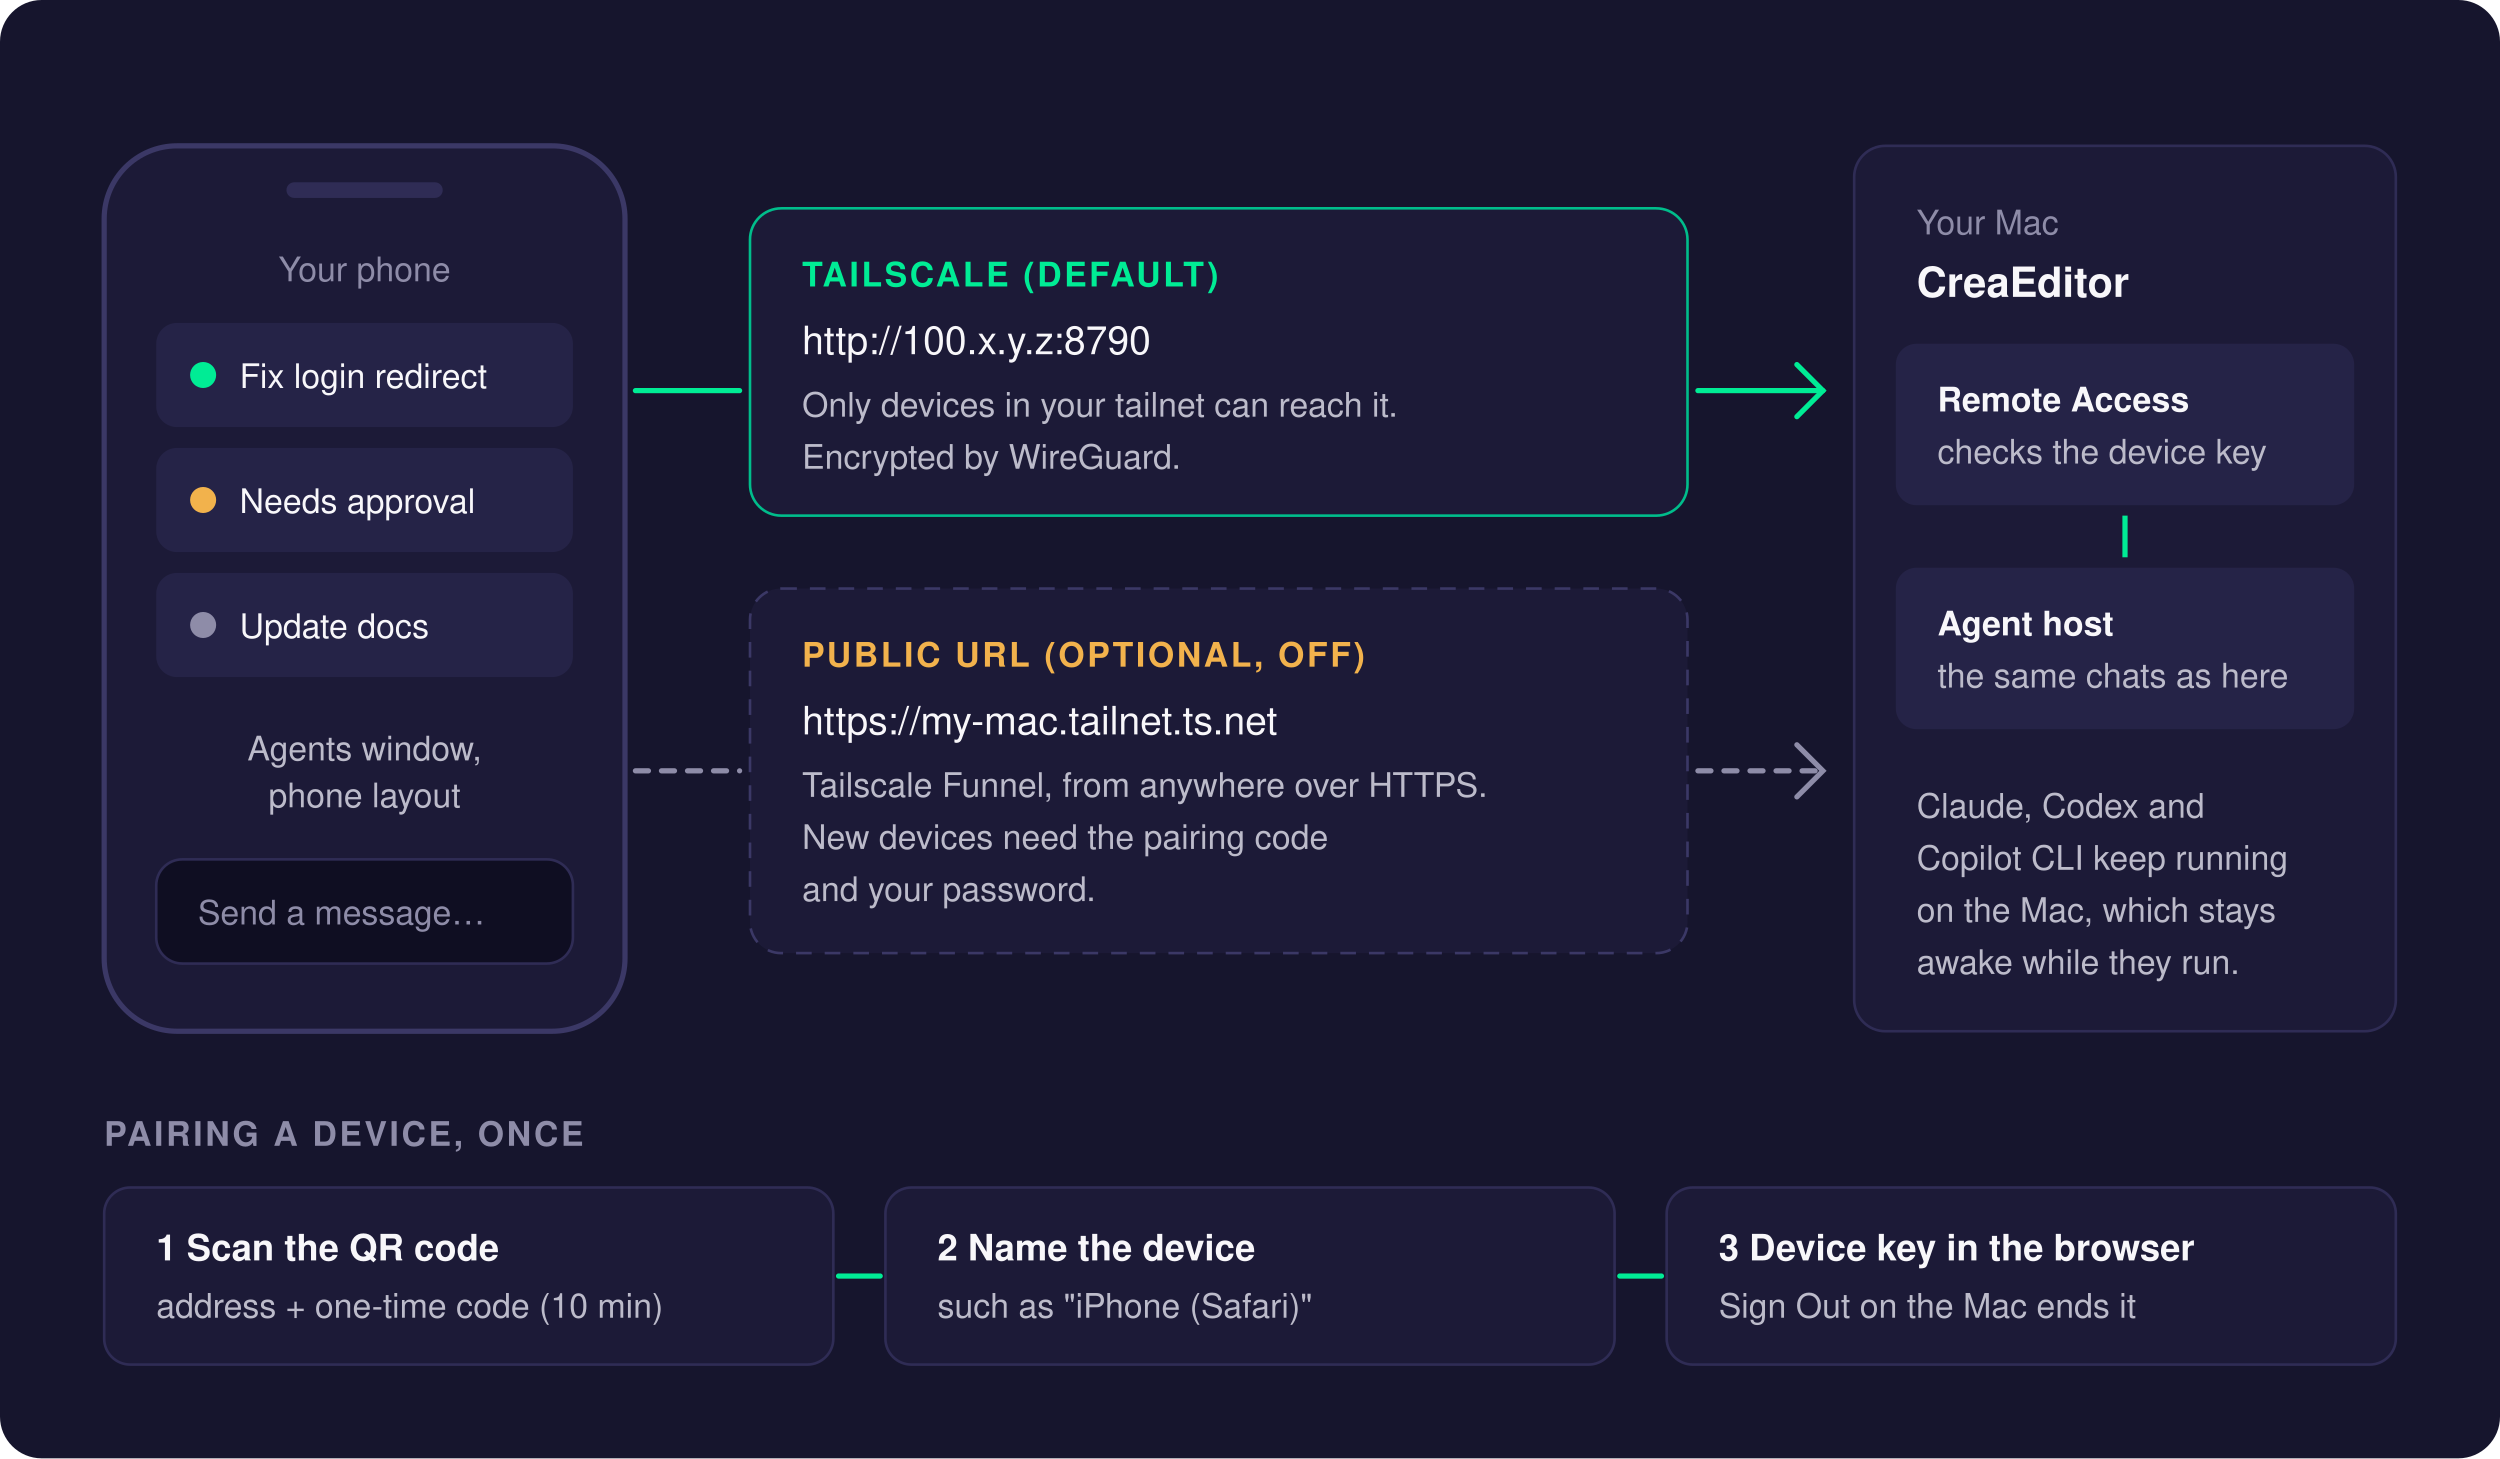
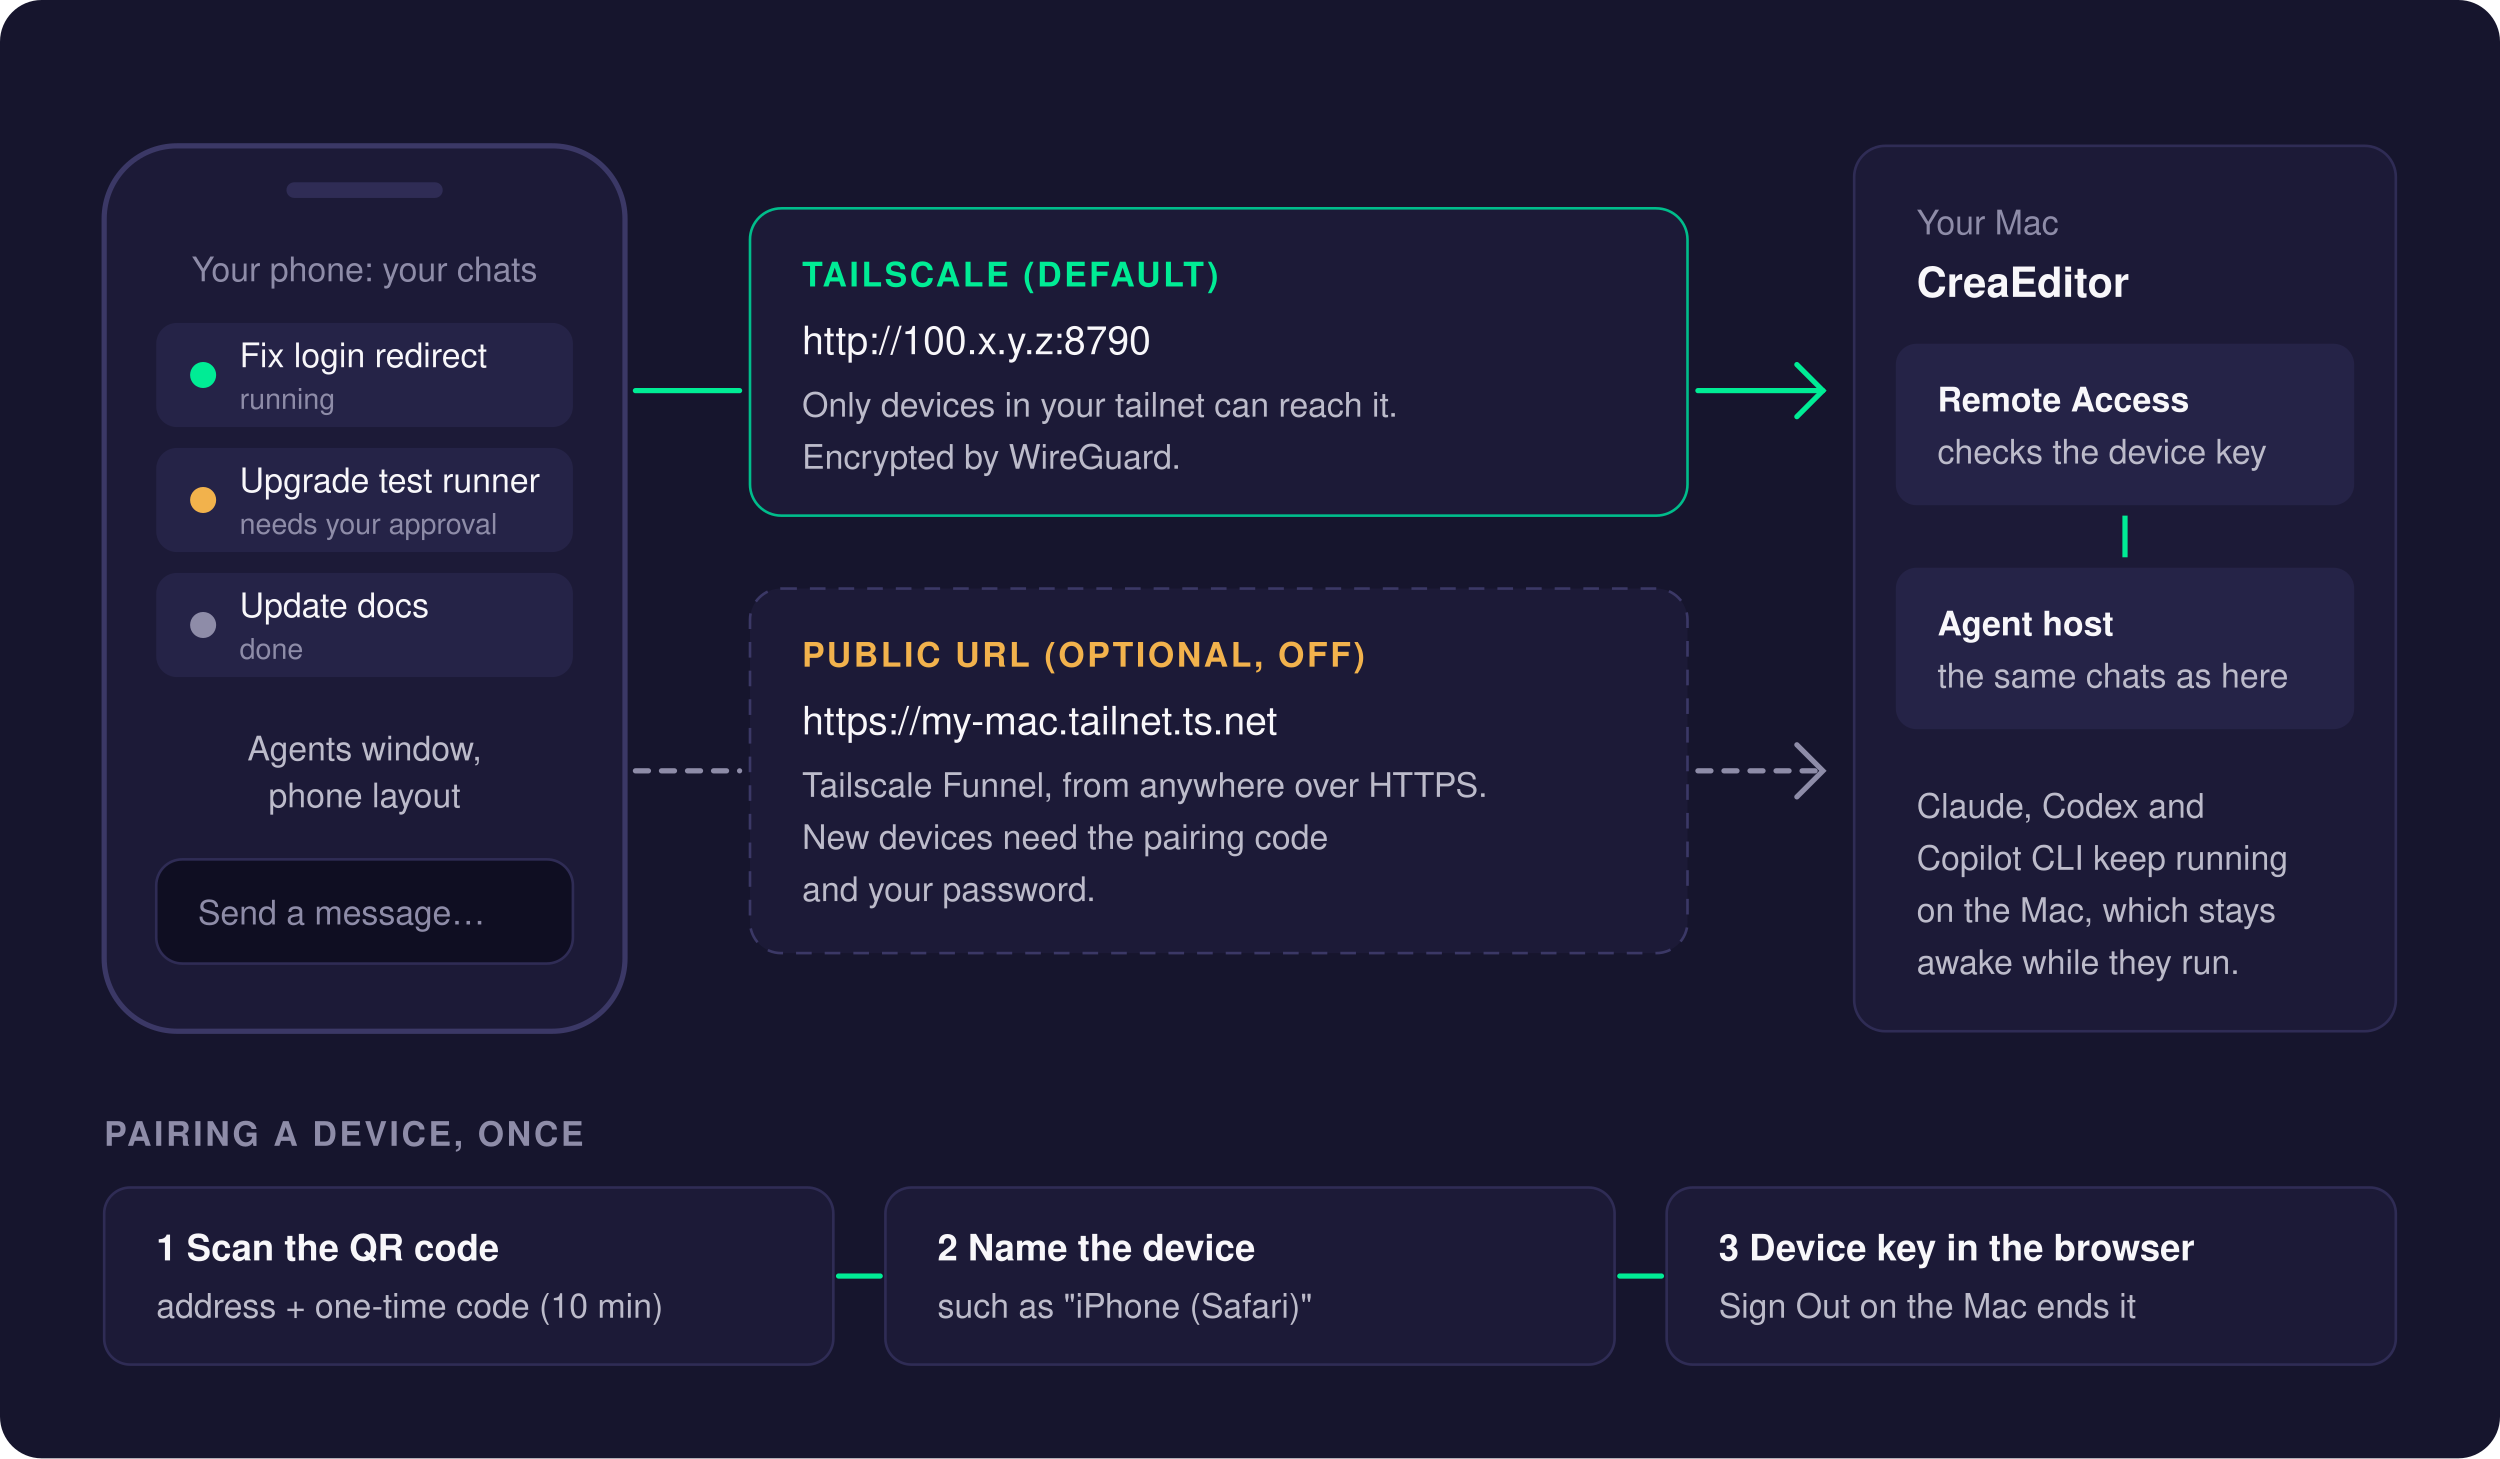
<svg xmlns="http://www.w3.org/2000/svg" width="960" height="560" viewBox="0 0 960 560" font-family="-apple-system, 'Segoe UI', Helvetica, Arial, sans-serif">
  <rect width="960" height="560" rx="16" fill="#16152D" />
  <rect x="40" y="56" width="200" height="340" rx="28" fill="#1C1A37" stroke="#3B3866" stroke-width="2" />
  <rect x="110" y="70" width="60" height="6" rx="3" fill="#2F2C55" />
-   <text x="140" y="108" fill="#8E8CA8" font-size="13" text-anchor="middle">Your phone</text>
+   <text x="140" y="108" fill="#8E8CA8" font-size="13" text-anchor="middle">Your phone: your chats</text>
  <rect x="60" y="124" width="160" height="40" rx="8" fill="#252347" />
  <circle cx="78" cy="144" r="5" fill="#00EC95" />
-   <text x="92" y="149" fill="#F8F7FA" font-size="13">Fix login redirect</text>
+   <text x="92" y="141" fill="#F8F7FA" font-size="13">Fix login redirect</text>
+   <text x="92" y="157" fill="#8E8CA8" font-size="11">running</text>
  <rect x="60" y="172" width="160" height="40" rx="8" fill="#252347" />
  <circle cx="78" cy="192" r="5" fill="#F2B24C" />
-   <text x="92" y="197" fill="#F8F7FA" font-size="13">Needs approval</text>
+   <text x="92" y="189" fill="#F8F7FA" font-size="13">Upgrade test runner</text>
+   <text x="92" y="205" fill="#8E8CA8" font-size="11">needs your approval</text>
  <rect x="60" y="220" width="160" height="40" rx="8" fill="#252347" />
  <circle cx="78" cy="240" r="5" fill="#8E8CA8" />
-   <text x="92" y="245" fill="#F8F7FA" font-size="13">Update docs</text>
+   <text x="92" y="237" fill="#F8F7FA" font-size="13">Update docs</text>
+   <text x="92" y="253" fill="#8E8CA8" font-size="11">done</text>
  <rect x="60" y="330" width="160" height="40" rx="10" fill="#0F0E22" stroke="#2F2C55" />
  <text x="76" y="355" fill="#8E8CA8" font-size="13">Send a message…</text>
  <text x="140" y="292" fill="#BCBBCA" font-size="13" text-anchor="middle">Agents window,</text>
  <text x="140" y="310" fill="#BCBBCA" font-size="13" text-anchor="middle">phone layout</text>
  <rect x="288" y="80" width="360" height="118" rx="12" fill="#1C1A37" stroke="#00BD8B" />
  <text x="308" y="110" fill="#00EC95" font-size="13" font-weight="600" letter-spacing="1">TAILSCALE (DEFAULT)</text>
  <text x="308" y="136" fill="#F8F7FA" font-size="15">http://100.x.y.z:8790</text>
  <text x="308" y="160" fill="#BCBBCA" font-size="13">Only devices in your tailnet can reach it.</text>
  <text x="308" y="180" fill="#BCBBCA" font-size="13">Encrypted by WireGuard.</text>
  <g stroke="#00EC95" stroke-width="2" fill="none" stroke-linecap="round">
    <path d="M244 150 H284" />
    <path d="M652 150 H700" />
    <path d="M690 140 L700 150 L690 160" />
  </g>
  <rect x="288" y="226" width="360" height="140" rx="12" fill="#1C1A37" stroke="#3B3866" stroke-dasharray="6 5" />
  <text x="308" y="256" fill="#F2B24C" font-size="13" font-weight="600" letter-spacing="1">PUBLIC URL (OPTIONAL, OFF)</text>
  <text x="308" y="282" fill="#F8F7FA" font-size="15">https://my-mac.tailnet.ts.net</text>
  <text x="308" y="306" fill="#BCBBCA" font-size="13">Tailscale Funnel, from anywhere over HTTPS.</text>
  <text x="308" y="326" fill="#BCBBCA" font-size="13">New devices need the pairing code</text>
  <text x="308" y="346" fill="#BCBBCA" font-size="13">and your password.</text>
  <g stroke="#8E8CA8" stroke-width="2" fill="none" stroke-linecap="round" stroke-dasharray="5 5">
    <path d="M244 296 H284" />
    <path d="M652 296 H700" />
  </g>
  <path d="M690 286 L700 296 L690 306" stroke="#8E8CA8" stroke-width="2" fill="none" stroke-linecap="round" />
  <rect x="712" y="56" width="208" height="340" rx="12" fill="#1C1A37" stroke="#2F2C55" />
  <text x="736" y="90" fill="#8E8CA8" font-size="13">Your Mac</text>
  <text x="736" y="114" fill="#F8F7FA" font-size="16" font-weight="600">CreaEditor</text>
  <rect x="728" y="132" width="176" height="62" rx="8" fill="#252347" />
  <text x="744" y="158" fill="#F8F7FA" font-size="13" font-weight="600">Remote Access</text>
  <text x="744" y="178" fill="#BCBBCA" font-size="13">checks the device key</text>
  <path d="M816 198 V214" stroke="#00EC95" stroke-width="2" />
  <rect x="728" y="218" width="176" height="62" rx="8" fill="#252347" />
  <text x="744" y="244" fill="#F8F7FA" font-size="13" font-weight="600">Agent host</text>
  <text x="744" y="264" fill="#BCBBCA" font-size="13">the same chats as here</text>
  <text x="736" y="314" fill="#BCBBCA" font-size="13">Claude, Codex and</text>
  <text x="736" y="334" fill="#BCBBCA" font-size="13">Copilot CLI keep running</text>
  <text x="736" y="354" fill="#BCBBCA" font-size="13">on the Mac, which stays</text>
  <text x="736" y="374" fill="#BCBBCA" font-size="13">awake while they run.</text>
  <text x="40" y="440" fill="#8E8CA8" font-size="13" font-weight="600" letter-spacing="1">PAIRING A DEVICE, ONCE</text>
  <rect x="40" y="456" width="280" height="68" rx="10" fill="#1C1A37" stroke="#2F2C55" />
  <text x="60" y="484" fill="#F8F7FA" font-size="14" font-weight="600">1  Scan the QR code</text>
  <text x="60" y="506" fill="#BCBBCA" font-size="13">address + one-time code (10 min)</text>
  <rect x="340" y="456" width="280" height="68" rx="10" fill="#1C1A37" stroke="#2F2C55" />
  <text x="360" y="484" fill="#F8F7FA" font-size="14" font-weight="600">2  Name the device</text>
  <text x="360" y="506" fill="#BCBBCA" font-size="13">such as "iPhone (Safari)"</text>
  <rect x="640" y="456" width="280" height="68" rx="10" fill="#1C1A37" stroke="#2F2C55" />
  <text x="660" y="484" fill="#F8F7FA" font-size="14" font-weight="600">3  Device key in the browser</text>
  <text x="660" y="506" fill="#BCBBCA" font-size="13">Sign Out on the Mac ends it</text>
  <g stroke="#00EC95" stroke-width="2" fill="none" stroke-linecap="round">
    <path d="M322 490 H338" />
    <path d="M622 490 H638" />
  </g>
</svg>
